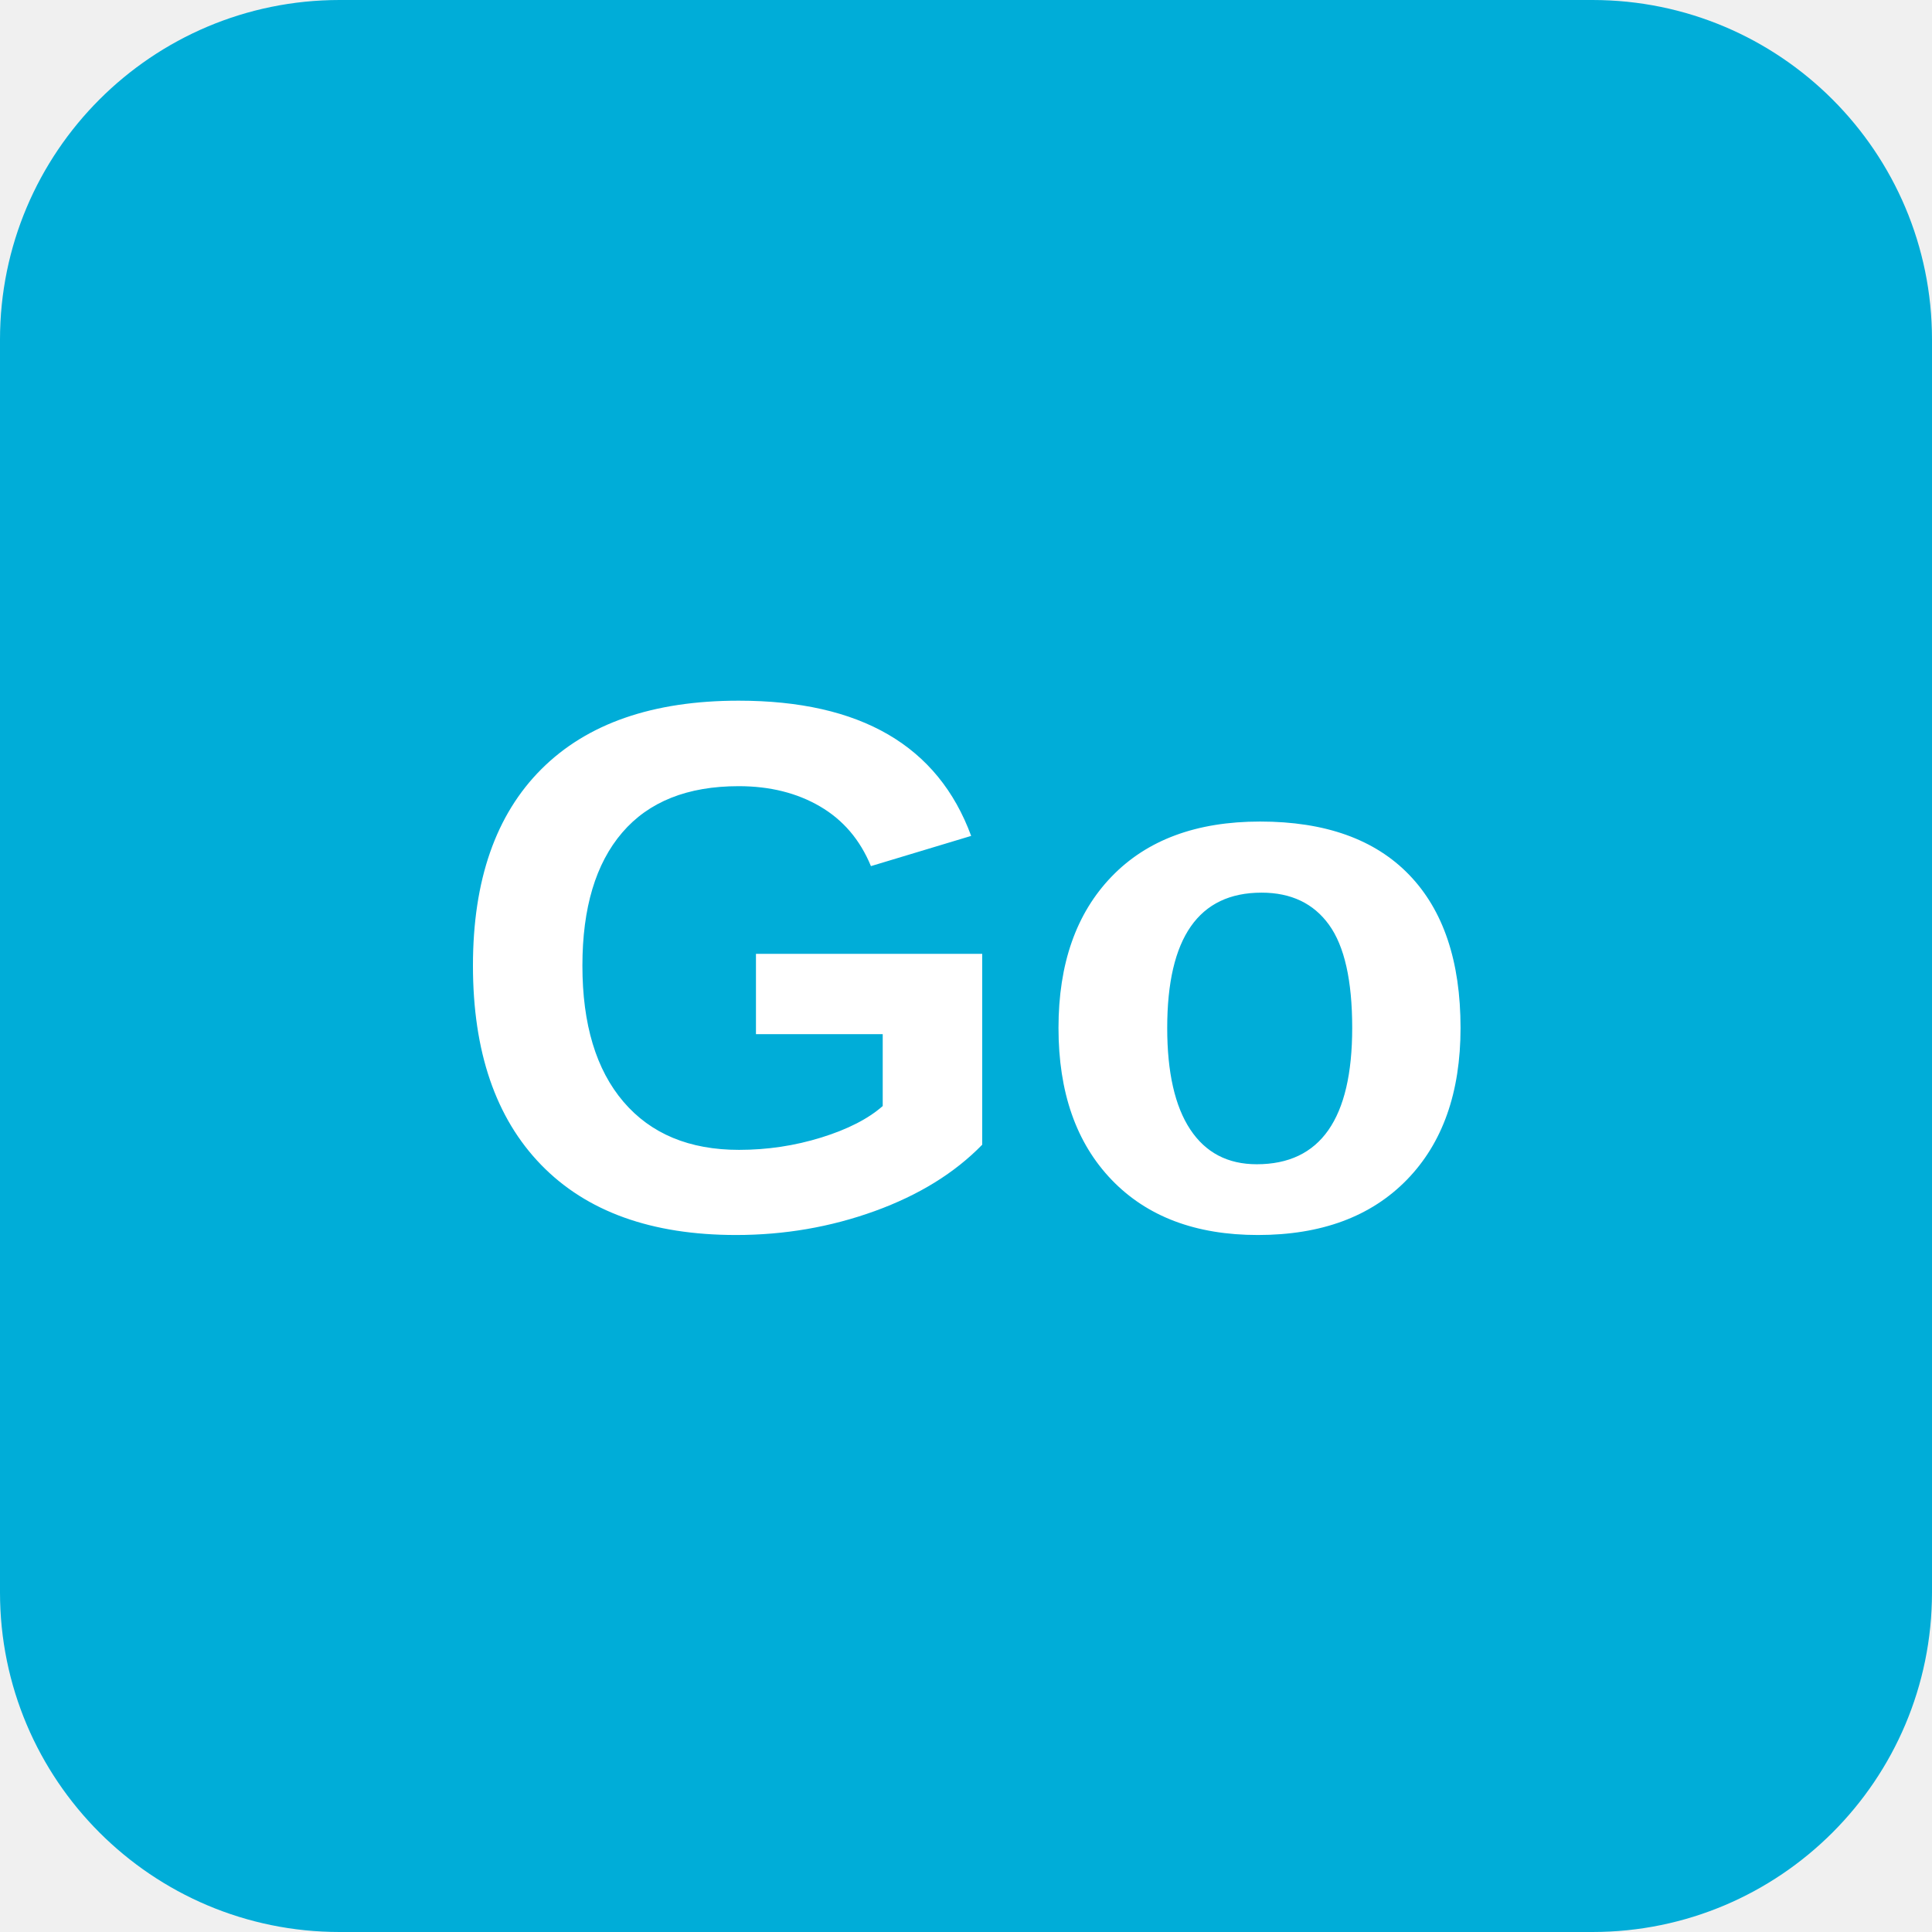
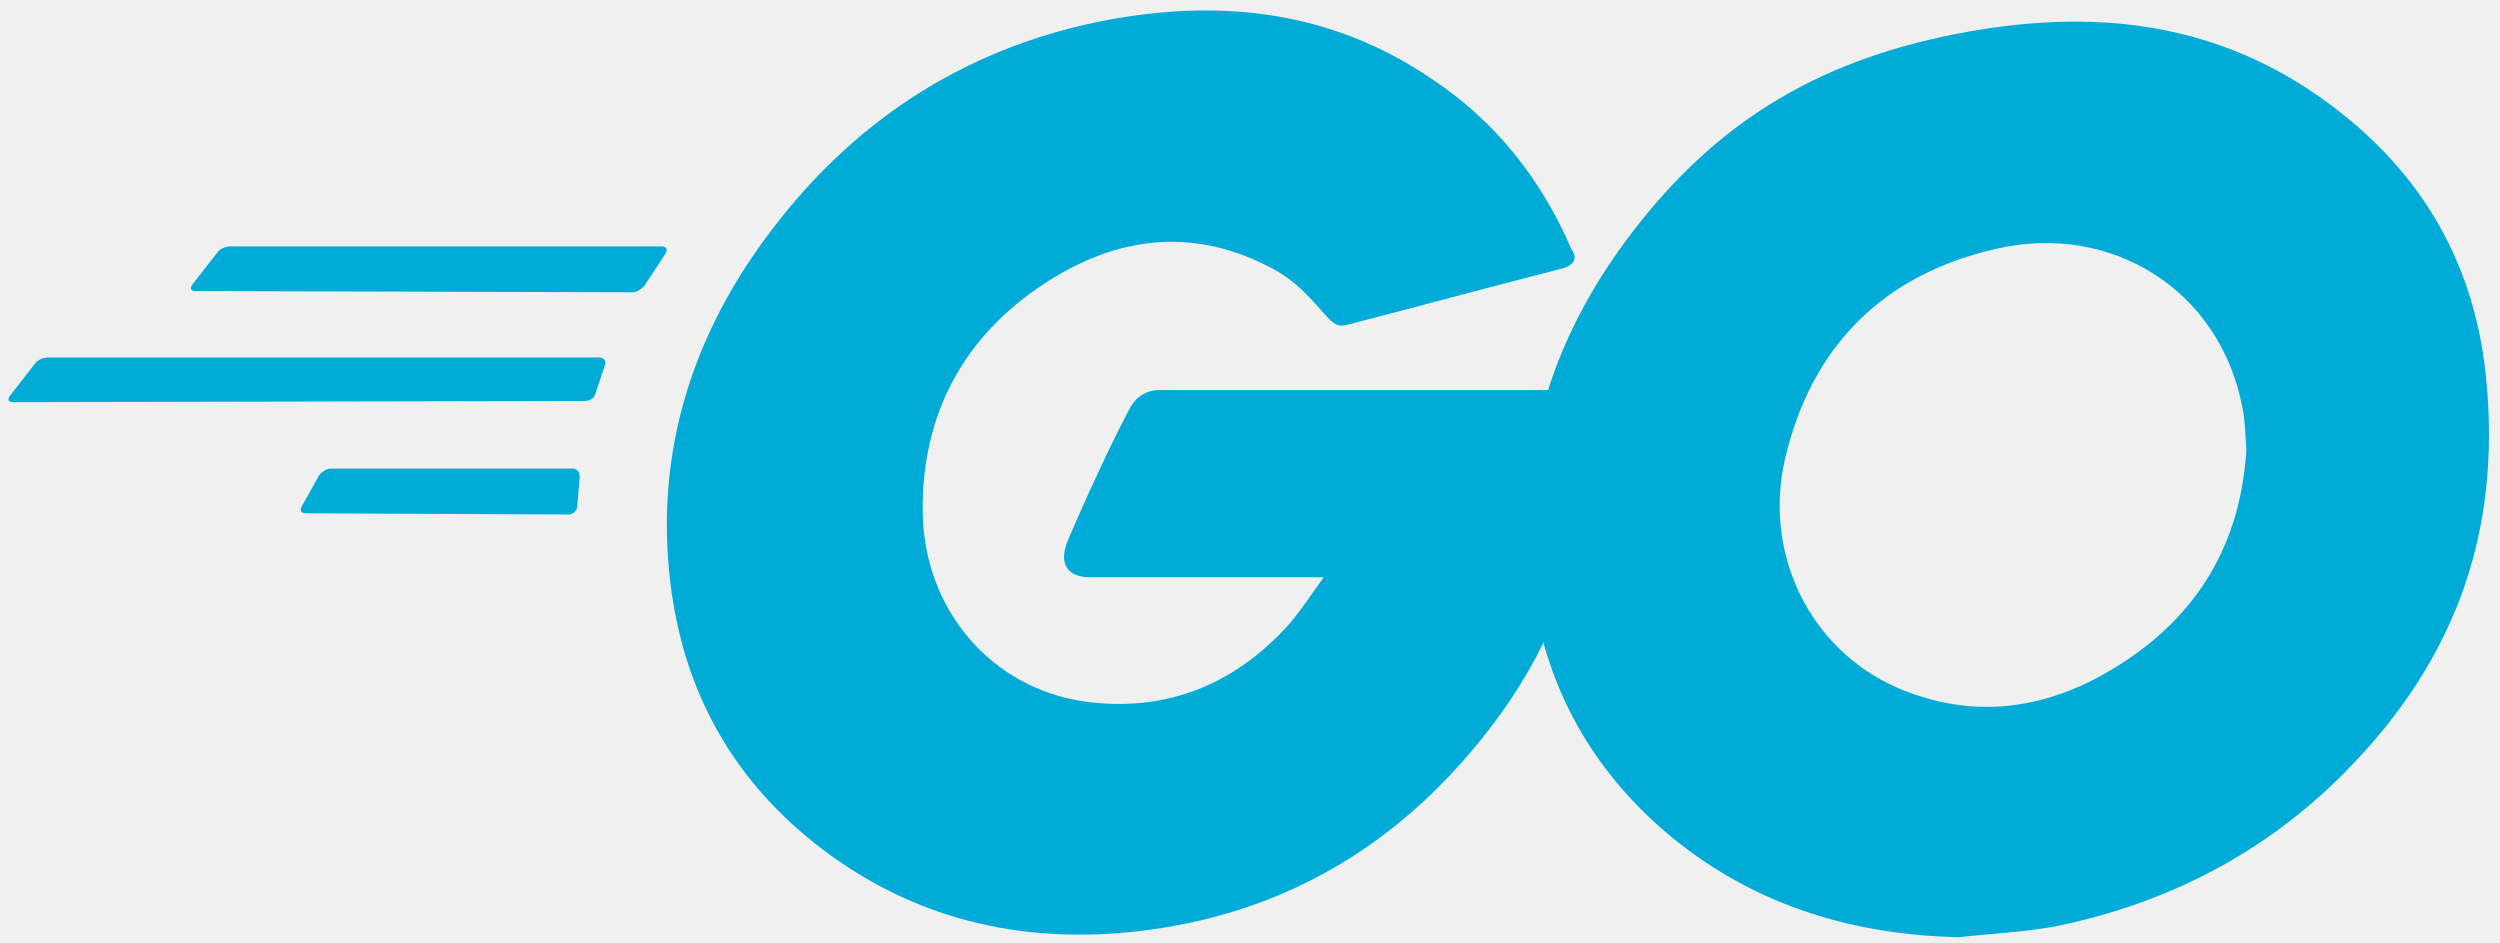
- <svg xmlns="http://www.w3.org/2000/svg" width="800px" height="800px" viewBox="0 0 1024 1024">
-   <rect width="1024" height="1024" rx="180" fill="#00ADD8" />
-   <text x="512" y="512" font-family="'Segoe UI', Arial, sans-serif" font-size="400" font-weight="700" fill="#ffffff" text-anchor="middle" dominant-baseline="central">Go</text>
+ <svg xmlns="http://www.w3.org/2000/svg" height="78" viewBox="0 0 207 78" width="207">
+   <g fill="#00acd7" fill-rule="evenodd">
+     <path d="m16.2 24.1c-.4 0-.5-.2-.3-.5l2.1-2.7c.2-.3.7-.5 1.1-.5h35.7c.4 0 .5.3.3.6l-1.7 2.6c-.2.3-.7.6-1 .6z" />
+     <path d="m1.1 33.3c-.4 0-.5-.2-.3-.5l2.1-2.7c.2-.3.7-.5 1.1-.5h45.6c.4 0 .6.3.5.6l-.8 2.4c-.1.4-.5.6-.9.6z" />
+     <path d="m25.3 42.5c-.4 0-.5-.3-.3-.6l1.4-2.5c.2-.3.6-.6 1-.6h20c.4 0 .6.3.6.7l-.2 2.4c0 .4-.4.7-.7.7z" />
+     <g transform="translate(55)">
+       <path d="m74.1 22.3c-6.3 1.6-10.6 2.8-16.8 4.4-1.5.4-1.6.5-2.9-1-1.5-1.7-2.6-2.8-4.7-3.8-6.3-3.1-12.4-2.2-18.1 1.5-6.8 4.4-10.3 10.9-10.2 19 .1 8 5.6 14.6 13.5 15.7 6.8.9 12.5-1.5 17-6.6.9-1.1 1.7-2.3 2.7-3.7-3.6 0-8.1 0-19.3 0-2.1 0-2.6-1.3-1.9-3 1.3-3.1 3.7-8.3 5.1-10.9.3-.6 1-1.6 2.5-1.6h36.4c-.2 2.7-.2 5.4-.6 8.1-1.1 7.2-3.8 13.8-8.2 19.6-7.2 9.5-16.6 15.4-28.5 17-9.8 1.3-18.9-.6-26.9-6.6-7.4-5.6-11.6-13-12.7-22.2-1.3-10.9 1.9-20.7 8.5-29.3 7.1-9.3 16.5-15.2 28-17.3 9.4-1.7 18.4-.6 26.5 4.9 5.3 3.5 9.1 8.3 11.6 14.1.6.9.2 1.4-1 1.7z" />
+       <path d="m107.2 77.6c-9.1-.2-17.4-2.8-24.4-8.8-5.9-5.1-9.6-11.6-10.8-19.3-1.8-11.3 1.3-21.3 8.1-30.2 7.3-9.6 16.1-14.6 28-16.7 10.2-1.8 19.8-.8 28.5 5.1 7.9 5.4 12.8 12.7 14.1 22.3 1.7 13.5-2.2 24.5-11.5 33.9-6.6 6.7-14.7 10.9-24 12.8-2.7.5-5.4.6-8 .9zm23.8-40.4c-.1-1.3-.1-2.3-.3-3.3-1.8-9.9-10.9-15.5-20.4-13.3-9.3 2.1-15.3 8-17.5 17.4-1.8 7.8 2 15.7 9.2 18.9 5.5 2.4 11 2.1 16.3-.6 7.9-4.1 12.2-10.5 12.7-19.1z" fill-rule="nonzero" />
+     </g>
+   </g>
</svg>
